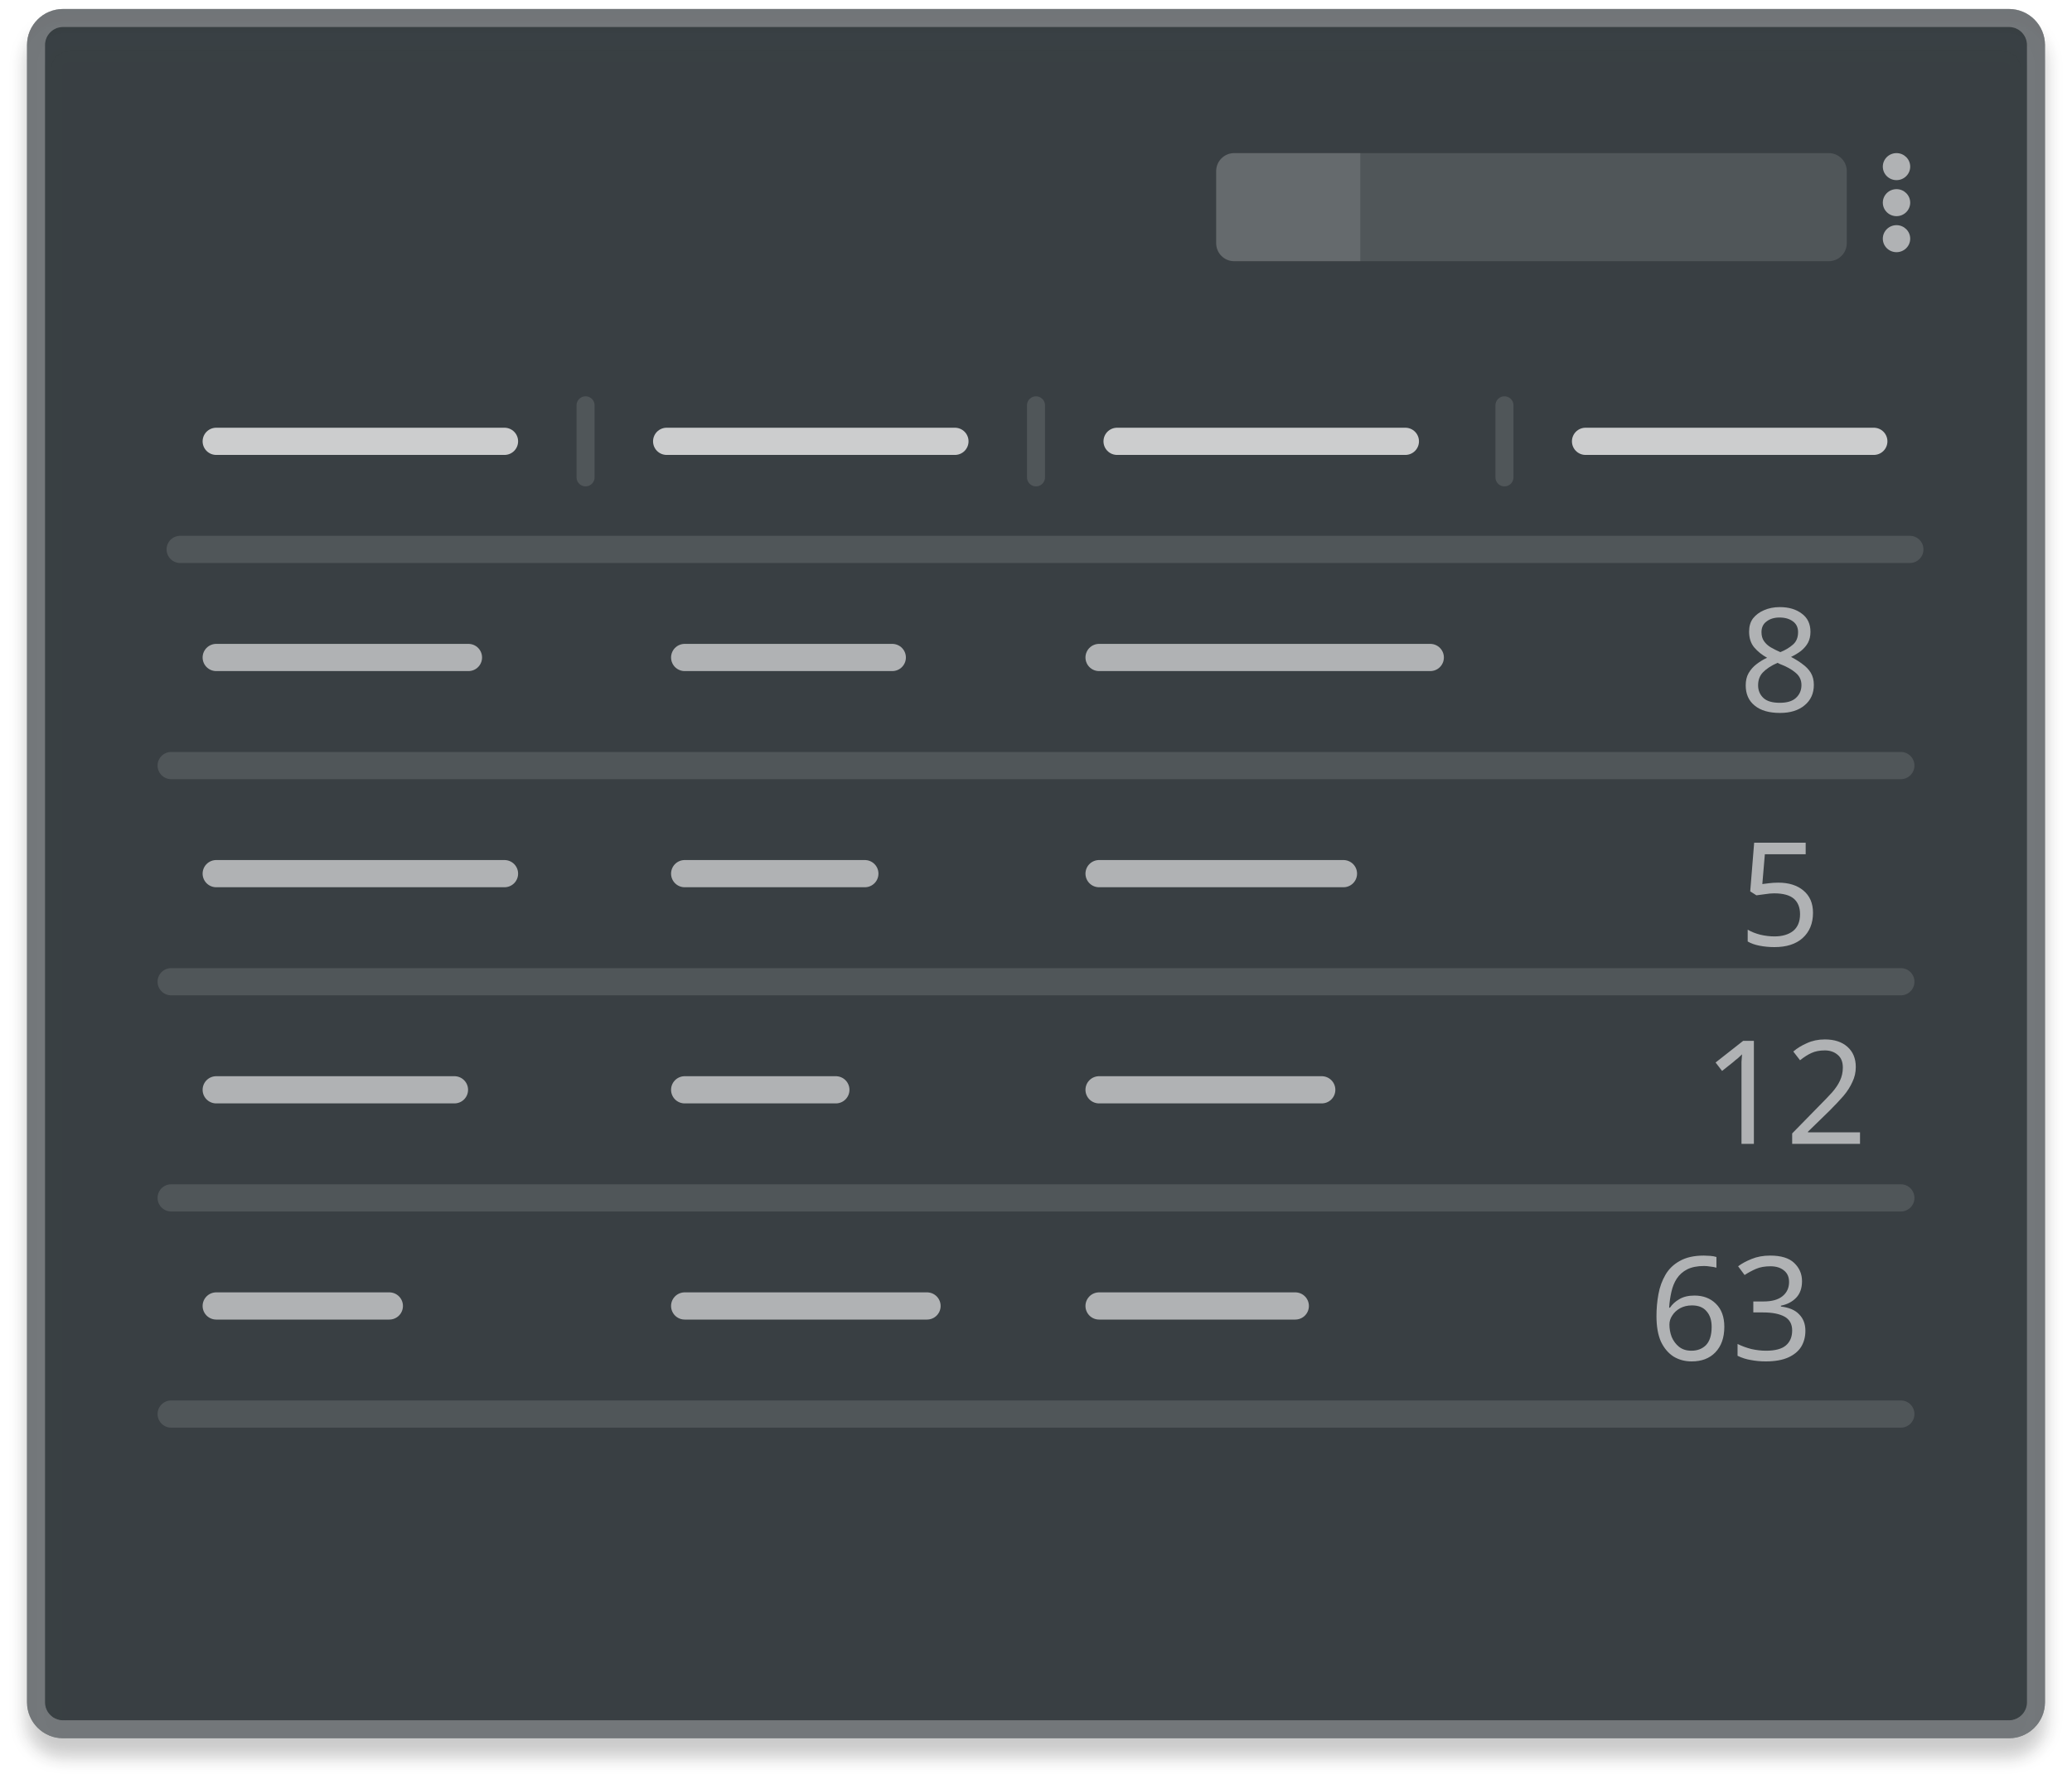
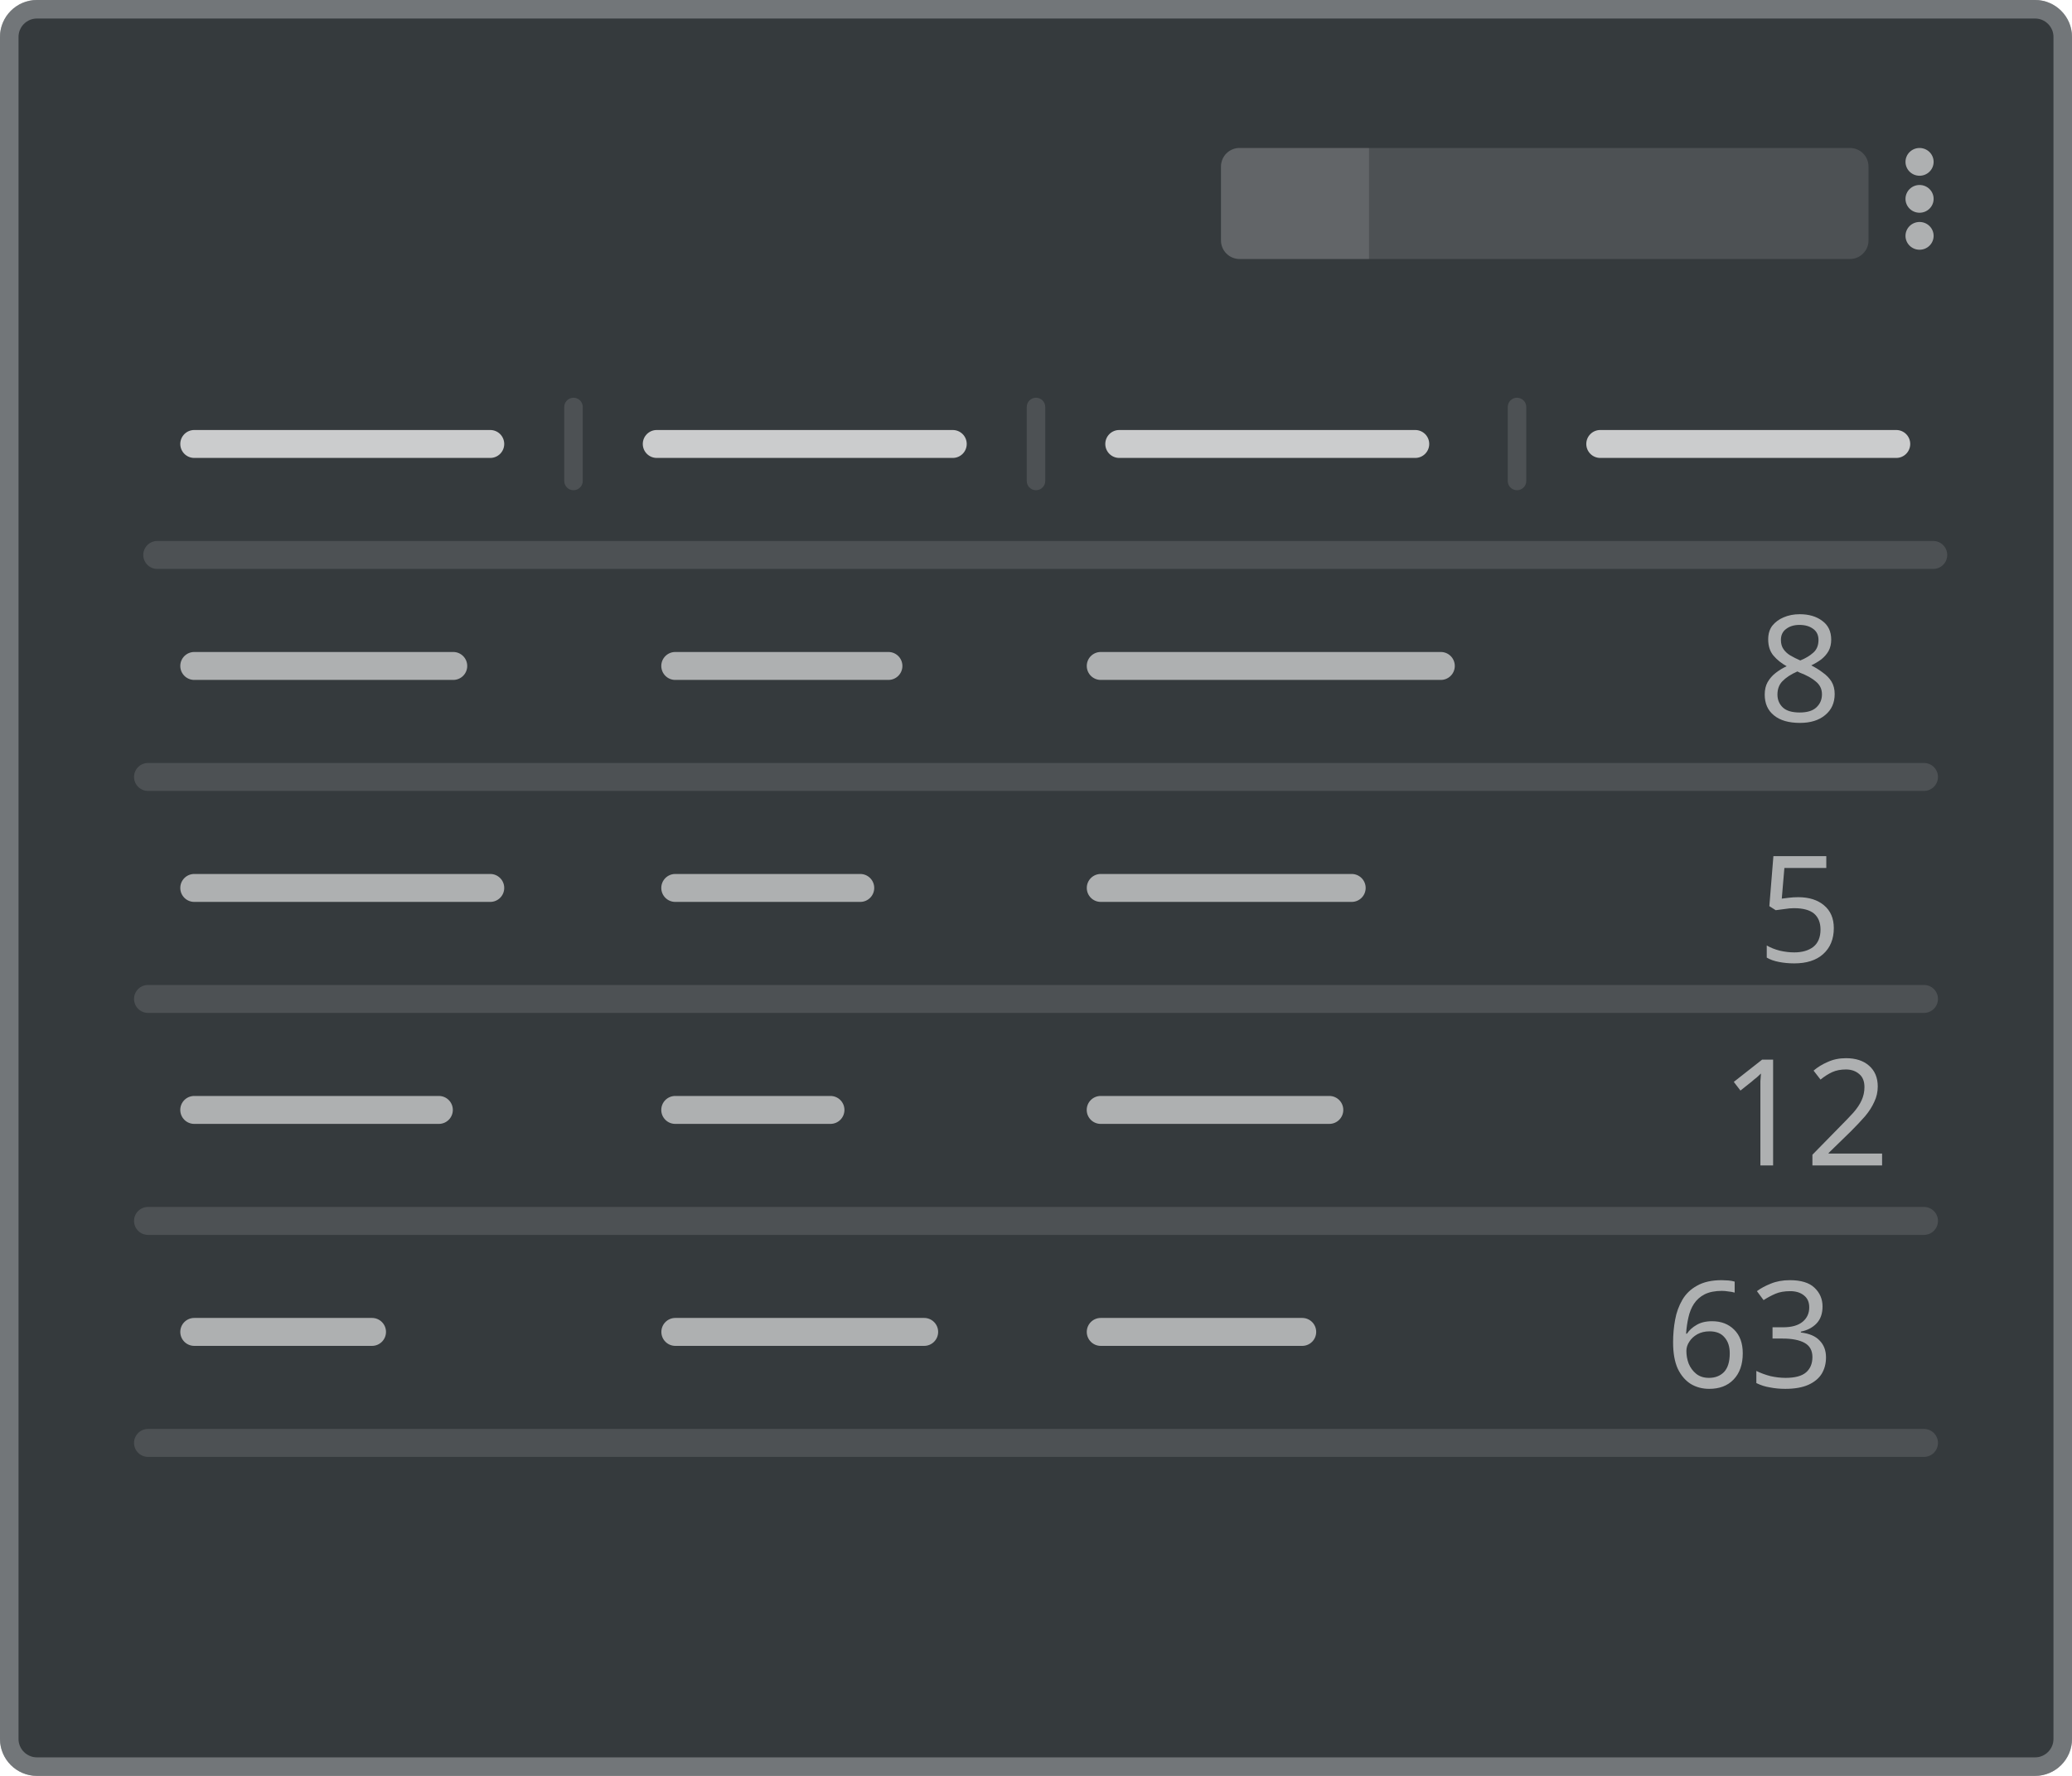
- <svg xmlns="http://www.w3.org/2000/svg" width="115" height="99" viewBox="0 0 115 99">
-   <defs>
-     <filter id="Rectángulo_121212" x="0" y="0" width="115" height="99" filterUnits="userSpaceOnUse">
-       <feOffset dy="1" input="SourceAlpha" />
-       <feGaussianBlur stdDeviation="0.5" result="blur" />
-       <feFlood flood-opacity="0.161" />
-       <feComposite operator="in" in2="blur" />
-       <feComposite in="SourceGraphic" />
-     </filter>
-     <filter id="Rectángulo_W16_" x="0" y="0" width="115" height="99" filterUnits="userSpaceOnUse">
-       <feOffset dy="1" input="SourceAlpha" />
-       <feGaussianBlur stdDeviation="0.5" result="blur-2" />
-       <feFlood flood-opacity="0.161" />
-       <feComposite operator="in" in2="blur-2" />
-       <feComposite in="SourceGraphic" />
-     </filter>
-     <filter id="Rectángulo_BC6_" x="0" y="0" width="115" height="99" filterUnits="userSpaceOnUse">
-       <feOffset dy="1" input="SourceAlpha" />
-       <feGaussianBlur stdDeviation="0.5" result="blur-3" />
-       <feFlood flood-opacity="0.161" />
-       <feComposite operator="in" in2="blur-3" />
-       <feComposite in="SourceGraphic" />
-     </filter>
-   </defs>
-   <g id="Ilustración_tabla_Mod._Dark_REDONE" data-name="Ilustración tabla Mod. Dark REDONE" transform="translate(-4039.5 -89.5)">
+ <svg xmlns="http://www.w3.org/2000/svg" width="112" height="96" viewBox="0 0 112 96">
+   <g id="Ilustración_tabla_Mod._Dark_REDONE" data-name="Ilustración tabla Mod. Dark REDONE" transform="translate(-4041 -90)">
    <g id="BG" transform="translate(3017 -93)">
-       <g transform="matrix(1, 0, 0, 1, 1022.5, 182.5)" filter="url(#Rectángulo_121212)">
-         <g id="Rectángulo_121212-2" data-name="Rectángulo #121212" transform="translate(1.5 0.5)" fill="#121212" stroke="rgba(255,255,255,0.12)" stroke-width="1">
-           <rect width="112" height="96" rx="2" stroke="none" />
-           <rect x="0.5" y="0.5" width="111" height="95" rx="1.5" fill="none" />
-         </g>
-       </g>
-       <g transform="matrix(1, 0, 0, 1, 1022.5, 182.5)" filter="url(#Rectángulo_W16_)">
-         <g id="Rectángulo_W16_2" data-name="Rectángulo W16%" transform="translate(1.5 0.5)" fill="rgba(255,255,255,0.16)" stroke="rgba(255,255,255,0.12)" stroke-width="1">
-           <rect width="112" height="96" rx="2" stroke="none" />
-           <rect x="0.5" y="0.5" width="111" height="95" rx="1.5" fill="none" />
-         </g>
-       </g>
-       <g transform="matrix(1, 0, 0, 1, 1022.5, 182.5)" filter="url(#Rectángulo_BC6_)">
-         <g id="Rectángulo_BC6_2" data-name="Rectángulo BC6%" transform="translate(1.5 0.5)" fill="rgba(20,100,165,0.06)" stroke="rgba(255,255,255,0.12)" stroke-width="1">
-           <rect width="112" height="96" rx="2" stroke="none" />
-           <rect x="0.5" y="0.5" width="111" height="95" rx="1.5" fill="none" />
-         </g>
-       </g>
-     </g>
-     <g id="Grupo_4009" data-name="Grupo 4009" transform="translate(3017 -353)">
-       <path id="Trazado_7110" data-name="Trazado 7110" d="M18835.143,195h96" transform="translate(-17802.643 278)" fill="none" stroke="rgba(255,255,255,0.12)" stroke-linecap="round" stroke-width="1.51" />
-       <path id="Trazado_7204" data-name="Trazado 7204" d="M18835.143,195h4" transform="translate(1275 -18370.143) rotate(90)" fill="none" stroke="rgba(255,255,255,0.12)" stroke-linecap="round" stroke-width="1" />
-       <path id="Trazado_7206" data-name="Trazado 7206" d="M18835.143,195h4" transform="translate(1301 -18370.143) rotate(90)" fill="none" stroke="rgba(255,255,255,0.12)" stroke-linecap="round" stroke-width="1" />
-       <path id="Trazado_7205" data-name="Trazado 7205" d="M18835.143,195h4" transform="translate(1250 -18370.143) rotate(90)" fill="none" stroke="rgba(255,255,255,0.12)" stroke-linecap="round" stroke-width="1" />
-       <path id="Trazado_7168" data-name="Trazado 7168" d="M18835.145,195h16" transform="translate(-17800.645 272)" fill="none" stroke="rgba(255,255,255,0.74)" stroke-linecap="round" stroke-width="1.51" />
-       <path id="Trazado_7169" data-name="Trazado 7169" d="M18835.145,195h16" transform="translate(-17775.645 272)" fill="none" stroke="rgba(255,255,255,0.74)" stroke-linecap="round" stroke-width="1.51" />
-       <path id="Trazado_7171" data-name="Trazado 7171" d="M18835.145,195h16" transform="translate(-17750.645 272)" fill="none" stroke="rgba(255,255,255,0.74)" stroke-linecap="round" stroke-width="1.51" />
-       <path id="Trazado_7202" data-name="Trazado 7202" d="M18835.145,195h16" transform="translate(-17724.645 272)" fill="none" stroke="rgba(255,255,255,0.74)" stroke-linecap="round" stroke-width="1.51" />
+       <rect id="Rectángulo_121212" data-name="Rectángulo #121212" width="112" height="96" rx="2" transform="translate(1024 183)" fill="#121212" />
+       <path id="Rectángulo_121212_-_Contorno" data-name="Rectángulo #121212 - Contorno" d="M2,1A1,1,0,0,0,1,2V94a1,1,0,0,0,1,1H110a1,1,0,0,0,1-1V2a1,1,0,0,0-1-1H2M2,0H110a2,2,0,0,1,2,2V94a2,2,0,0,1-2,2H2a2,2,0,0,1-2-2V2A2,2,0,0,1,2,0Z" transform="translate(1024 183)" fill="rgba(255,255,255,0.12)" />
+       <rect id="Rectángulo_W16_" data-name="Rectángulo W16%" width="112" height="96" rx="2" transform="translate(1024 183)" fill="rgba(255,255,255,0.16)" />
+       <path id="Rectángulo_W16_-_Contorno" data-name="Rectángulo W16% - Contorno" d="M2,1A1,1,0,0,0,1,2V94a1,1,0,0,0,1,1H110a1,1,0,0,0,1-1V2a1,1,0,0,0-1-1H2M2,0H110a2,2,0,0,1,2,2V94a2,2,0,0,1-2,2H2a2,2,0,0,1-2-2V2A2,2,0,0,1,2,0Z" transform="translate(1024 183)" fill="rgba(255,255,255,0.12)" />
+       <rect id="Rectángulo_BC6_" data-name="Rectángulo BC6%" width="112" height="96" rx="2" transform="translate(1024 183)" fill="rgba(20,100,165,0.06)" />
+       <path id="Rectángulo_BC6_-_Contorno" data-name="Rectángulo BC6% - Contorno" d="M2,1A1,1,0,0,0,1,2V94a1,1,0,0,0,1,1H110a1,1,0,0,0,1-1V2a1,1,0,0,0-1-1H2M2,0H110a2,2,0,0,1,2,2V94a2,2,0,0,1-2,2H2a2,2,0,0,1-2-2V2A2,2,0,0,1,2,0Z" transform="translate(1024 183)" fill="rgba(255,255,255,0.12)" />
    </g>
    <g id="Grupo_4010" data-name="Grupo 4010" transform="translate(3017 -353)">
      <path id="Trazado_7263" data-name="Trazado 7263" d="M1,0H34a1,1,0,0,1,1,1V5a1,1,0,0,1-1,1H1A1,1,0,0,1,0,5V1A1,1,0,0,1,1,0Z" transform="translate(1090 451)" fill="rgba(255,255,255,0.12)" />
      <path id="Rectángulo_6482" data-name="Rectángulo 6482" d="M1,0H8A0,0,0,0,1,8,0V6A0,0,0,0,1,8,6H1A1,1,0,0,1,0,5V1A1,1,0,0,1,1,0Z" transform="translate(1090 451)" fill="rgba(255,255,255,0.12)" />
      <g id="Grupo_3975" data-name="Grupo 3975" transform="translate(-3 260)">
        <ellipse id="Elipse_1182" data-name="Elipse 1182" cx="0.76" cy="0.75" rx="0.76" ry="0.75" transform="translate(1130 191)" fill="rgba(255,255,255,0.6)" />
        <ellipse id="Elipse_1183" data-name="Elipse 1183" cx="0.76" cy="0.75" rx="0.76" ry="0.75" transform="translate(1130 193)" fill="rgba(255,255,255,0.6)" />
        <ellipse id="Elipse_1184" data-name="Elipse 1184" cx="0.76" cy="0.75" rx="0.76" ry="0.75" transform="translate(1130 195)" fill="rgba(255,255,255,0.6)" />
      </g>
    </g>
+     <g id="Grupo_4009" data-name="Grupo 4009" transform="translate(3017 -353)">
+       <path id="Trazado_7110" data-name="Trazado 7110" d="M18931.143,195.755h-96a.755.755,0,1,1,0-1.51h96a.755.755,0,1,1,0,1.51Z" transform="translate(-17802.643 278)" fill="rgba(255,255,255,0.12)" />
+       <path id="Trazado_7204" data-name="Trazado 7204" d="M18839.143,195.5h-4a.5.5,0,0,1,0-1h4a.5.5,0,0,1,0,1Z" transform="translate(1275 -18370.143) rotate(90)" fill="rgba(255,255,255,0.12)" />
+       <path id="Trazado_7206" data-name="Trazado 7206" d="M18839.143,195.5h-4a.5.5,0,0,1,0-1h4a.5.5,0,0,1,0,1Z" transform="translate(1301 -18370.143) rotate(90)" fill="rgba(255,255,255,0.12)" />
+       <path id="Trazado_7205" data-name="Trazado 7205" d="M18839.143,195.5h-4a.5.5,0,0,1,0-1h4a.5.5,0,0,1,0,1Z" transform="translate(1250 -18370.143) rotate(90)" fill="rgba(255,255,255,0.12)" />
+       <path id="Trazado_7168" data-name="Trazado 7168" d="M18851.145,195.755h-16a.755.755,0,1,1,0-1.51h16a.755.755,0,1,1,0,1.51Z" transform="translate(-17800.645 272)" fill="rgba(255,255,255,0.74)" />
+       <path id="Trazado_7169" data-name="Trazado 7169" d="M18851.145,195.755h-16a.755.755,0,1,1,0-1.51h16a.755.755,0,1,1,0,1.51Z" transform="translate(-17775.645 272)" fill="rgba(255,255,255,0.74)" />
+       <path id="Trazado_7171" data-name="Trazado 7171" d="M18851.145,195.755h-16a.755.755,0,1,1,0-1.51h16a.755.755,0,1,1,0,1.51Z" transform="translate(-17750.645 272)" fill="rgba(255,255,255,0.74)" />
+       <path id="Trazado_7202" data-name="Trazado 7202" d="M18851.145,195.755h-16a.755.755,0,1,1,0-1.51h16a.755.755,0,1,1,0,1.51Z" transform="translate(-17724.645 272)" fill="rgba(255,255,255,0.74)" />
+     </g>
    <g id="Grupo_4011" data-name="Grupo 4011" transform="translate(3017 -353)">
-       <path id="Trazado_7203" data-name="Trazado 7203" d="M18835.143,195h96" transform="translate(-17803.143 290)" fill="none" stroke="rgba(255,255,255,0.12)" stroke-linecap="round" stroke-width="1.51" />
-       <path id="Trazado_7210" data-name="Trazado 7210" d="M18835.145,195h14" transform="translate(-17800.645 284)" fill="none" stroke="rgba(255,255,255,0.6)" stroke-linecap="round" stroke-width="1.51" />
-       <path id="Trazado_7211" data-name="Trazado 7211" d="M18835.145,195h11.523" transform="translate(-17774.645 284)" fill="none" stroke="rgba(255,255,255,0.6)" stroke-linecap="round" stroke-width="1.51" />
-       <path id="Trazado_7212" data-name="Trazado 7212" d="M18835.145,195h18.383" transform="translate(-17751.645 284)" fill="none" stroke="rgba(255,255,255,0.6)" stroke-linecap="round" stroke-width="1.51" />
+       <path id="Trazado_7203" data-name="Trazado 7203" d="M18931.143,195.755h-96a.755.755,0,1,1,0-1.51h96a.755.755,0,1,1,0,1.51Z" transform="translate(-17803.143 290)" fill="rgba(255,255,255,0.12)" />
+       <path id="Trazado_7210" data-name="Trazado 7210" d="M18849.145,195.755h-14a.755.755,0,1,1,0-1.51h14a.755.755,0,1,1,0,1.51Z" transform="translate(-17800.645 284)" fill="rgba(255,255,255,0.6)" />
+       <path id="Trazado_7211" data-name="Trazado 7211" d="M18846.668,195.755h-11.523a.755.755,0,1,1,0-1.51h11.523a.755.755,0,1,1,0,1.51Z" transform="translate(-17774.645 284)" fill="rgba(255,255,255,0.6)" />
+       <path id="Trazado_7212" data-name="Trazado 7212" d="M18853.527,195.755h-18.383a.755.755,0,1,1,0-1.51h18.383a.755.755,0,1,1,0,1.51Z" transform="translate(-17751.645 284)" fill="rgba(255,255,255,0.6)" />
      <text id="_8" data-name="8" transform="translate(1119 482)" fill="rgba(255,255,255,0.6)" font-size="8" font-family="Poppins-Medium, Poppins" font-weight="500">
        <tspan x="0" y="0">8</tspan>
      </text>
    </g>
    <g id="Grupo_4012" data-name="Grupo 4012" transform="translate(3017 -353)">
-       <path id="Trazado_7207" data-name="Trazado 7207" d="M18835.143,195h96" transform="translate(-17803.143 302)" fill="none" stroke="rgba(255,255,255,0.12)" stroke-linecap="round" stroke-width="1.51" />
-       <path id="Trazado_7214" data-name="Trazado 7214" d="M18835.145,195h16" transform="translate(-17800.645 296)" fill="none" stroke="rgba(255,255,255,0.6)" stroke-linecap="round" stroke-width="1.51" />
-       <path id="Trazado_7215" data-name="Trazado 7215" d="M18835.145,195h10" transform="translate(-17774.645 296)" fill="none" stroke="rgba(255,255,255,0.6)" stroke-linecap="round" stroke-width="1.51" />
-       <path id="Trazado_7216" data-name="Trazado 7216" d="M18835.145,195h13.564" transform="translate(-17751.645 296)" fill="none" stroke="rgba(255,255,255,0.6)" stroke-linecap="round" stroke-width="1.51" />
+       <path id="Trazado_7207" data-name="Trazado 7207" d="M18931.143,195.755h-96a.755.755,0,1,1,0-1.51h96a.755.755,0,1,1,0,1.51Z" transform="translate(-17803.143 302)" fill="rgba(255,255,255,0.12)" />
+       <path id="Trazado_7214" data-name="Trazado 7214" d="M18851.145,195.755h-16a.755.755,0,1,1,0-1.51h16a.755.755,0,1,1,0,1.51Z" transform="translate(-17800.645 296)" fill="rgba(255,255,255,0.6)" />
+       <path id="Trazado_7215" data-name="Trazado 7215" d="M18845.145,195.755h-10a.755.755,0,1,1,0-1.51h10a.755.755,0,1,1,0,1.51Z" transform="translate(-17774.645 296)" fill="rgba(255,255,255,0.6)" />
+       <path id="Trazado_7216" data-name="Trazado 7216" d="M18848.709,195.755h-13.564a.755.755,0,1,1,0-1.51h13.564a.755.755,0,1,1,0,1.51Z" transform="translate(-17751.645 296)" fill="rgba(255,255,255,0.6)" />
      <text id="_5" data-name="5" transform="translate(1119 495)" fill="rgba(255,255,255,0.6)" font-size="8" font-family="Poppins-Medium, Poppins" font-weight="500">
        <tspan x="0" y="0">5</tspan>
      </text>
    </g>
    <g id="Grupo_4013" data-name="Grupo 4013" transform="translate(3017 -353)">
-       <path id="Trazado_7208" data-name="Trazado 7208" d="M18835.143,195h96" transform="translate(-17803.143 314)" fill="none" stroke="rgba(255,255,255,0.12)" stroke-linecap="round" stroke-width="1.51" />
-       <path id="Trazado_7218" data-name="Trazado 7218" d="M18835.145,195h13.223" transform="translate(-17800.645 308)" fill="none" stroke="rgba(255,255,255,0.6)" stroke-linecap="round" stroke-width="1.51" />
-       <path id="Trazado_7219" data-name="Trazado 7219" d="M18835.145,195h8.391" transform="translate(-17774.645 308)" fill="none" stroke="rgba(255,255,255,0.6)" stroke-linecap="round" stroke-width="1.51" />
-       <path id="Trazado_7220" data-name="Trazado 7220" d="M18835.145,195h12.359" transform="translate(-17751.645 308)" fill="none" stroke="rgba(255,255,255,0.6)" stroke-linecap="round" stroke-width="1.51" />
+       <path id="Trazado_7208" data-name="Trazado 7208" d="M18931.143,195.755h-96a.755.755,0,1,1,0-1.51h96a.755.755,0,1,1,0,1.51Z" transform="translate(-17803.143 314)" fill="rgba(255,255,255,0.12)" />
+       <path id="Trazado_7218" data-name="Trazado 7218" d="M18848.367,195.755h-13.223a.755.755,0,1,1,0-1.51h13.223a.755.755,0,1,1,0,1.51Z" transform="translate(-17800.645 308)" fill="rgba(255,255,255,0.6)" />
+       <path id="Trazado_7219" data-name="Trazado 7219" d="M18843.535,195.755h-8.391a.755.755,0,1,1,0-1.51h8.391a.755.755,0,1,1,0,1.51Z" transform="translate(-17774.645 308)" fill="rgba(255,255,255,0.6)" />
+       <path id="Trazado_7220" data-name="Trazado 7220" d="M18847.5,195.755h-12.359a.755.755,0,1,1,0-1.51h12.359a.755.755,0,1,1,0,1.51Z" transform="translate(-17751.645 308)" fill="rgba(255,255,255,0.6)" />
      <text id="_12" data-name="12" transform="translate(1117 506)" fill="rgba(255,255,255,0.6)" font-size="8" font-family="Poppins-Medium, Poppins" font-weight="500">
        <tspan x="0" y="0">12</tspan>
      </text>
    </g>
    <g id="Grupo_4014" data-name="Grupo 4014" transform="translate(3017 -353)">
-       <path id="Trazado_7209" data-name="Trazado 7209" d="M18835.143,195h96" transform="translate(-17803.143 326)" fill="none" stroke="rgba(255,255,255,0.12)" stroke-linecap="round" stroke-width="1.51" />
-       <path id="Trazado_7222" data-name="Trazado 7222" d="M18835.145,195h9.609" transform="translate(-17800.645 320)" fill="none" stroke="rgba(255,255,255,0.6)" stroke-linecap="round" stroke-width="1.51" />
-       <path id="Trazado_7223" data-name="Trazado 7223" d="M18835.145,195h13.451" transform="translate(-17774.645 320)" fill="none" stroke="rgba(255,255,255,0.6)" stroke-linecap="round" stroke-width="1.51" />
-       <path id="Trazado_7224" data-name="Trazado 7224" d="M18835.145,195h10.891" transform="translate(-17751.645 320)" fill="none" stroke="rgba(255,255,255,0.6)" stroke-linecap="round" stroke-width="1.51" />
+       <path id="Trazado_7209" data-name="Trazado 7209" d="M18931.143,195.755h-96a.755.755,0,1,1,0-1.51h96a.755.755,0,1,1,0,1.51Z" transform="translate(-17803.143 326)" fill="rgba(255,255,255,0.12)" />
+       <path id="Trazado_7222" data-name="Trazado 7222" d="M18844.754,195.755h-9.609a.755.755,0,1,1,0-1.51h9.609a.755.755,0,1,1,0,1.51Z" transform="translate(-17800.645 320)" fill="rgba(255,255,255,0.6)" />
+       <path id="Trazado_7223" data-name="Trazado 7223" d="M18848.6,195.755h-13.451a.755.755,0,1,1,0-1.51h13.451a.755.755,0,1,1,0,1.51Z" transform="translate(-17774.645 320)" fill="rgba(255,255,255,0.6)" />
+       <path id="Trazado_7224" data-name="Trazado 7224" d="M18846.035,195.755h-10.891a.755.755,0,1,1,0-1.51h10.891a.755.755,0,1,1,0,1.51Z" transform="translate(-17751.645 320)" fill="rgba(255,255,255,0.6)" />
      <text id="_63" data-name="63" transform="translate(1114 518)" fill="rgba(255,255,255,0.6)" font-size="8" font-family="Poppins-Medium, Poppins" font-weight="500">
        <tspan x="0" y="0">63</tspan>
      </text>
    </g>
  </g>
</svg>
